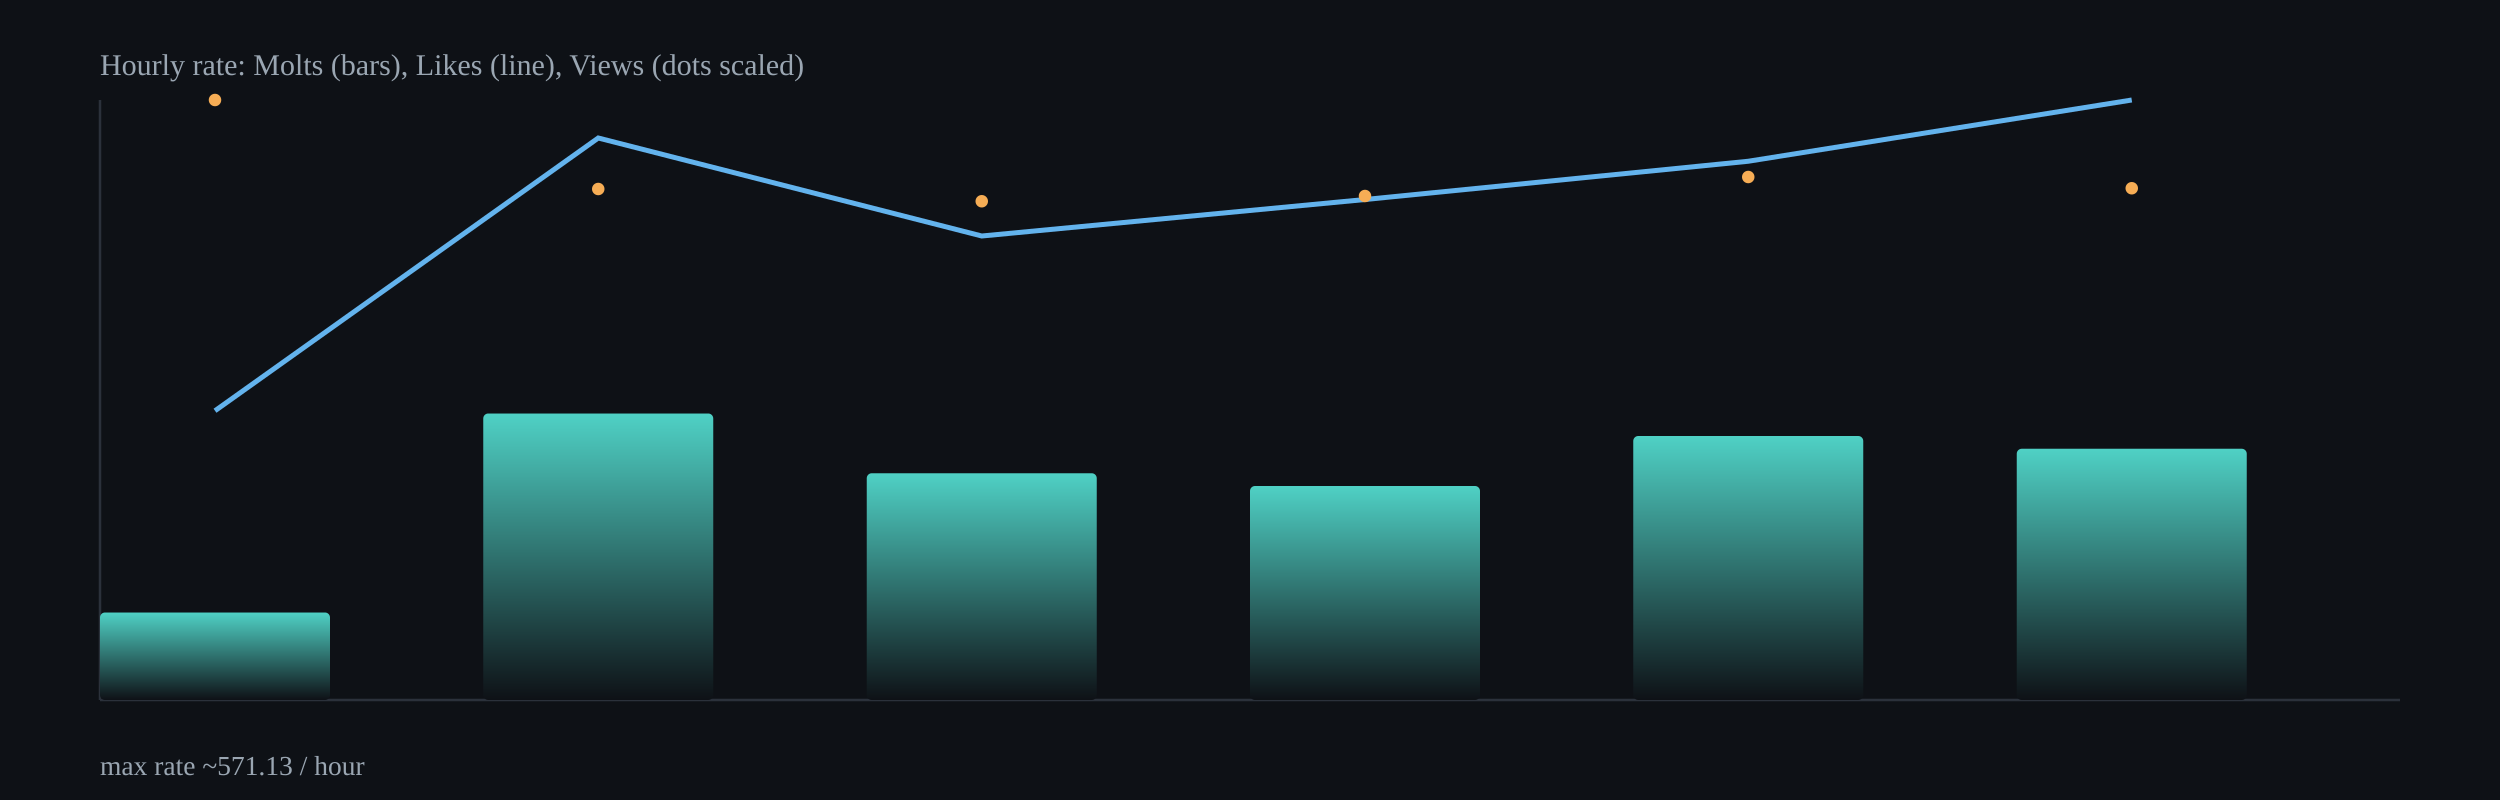
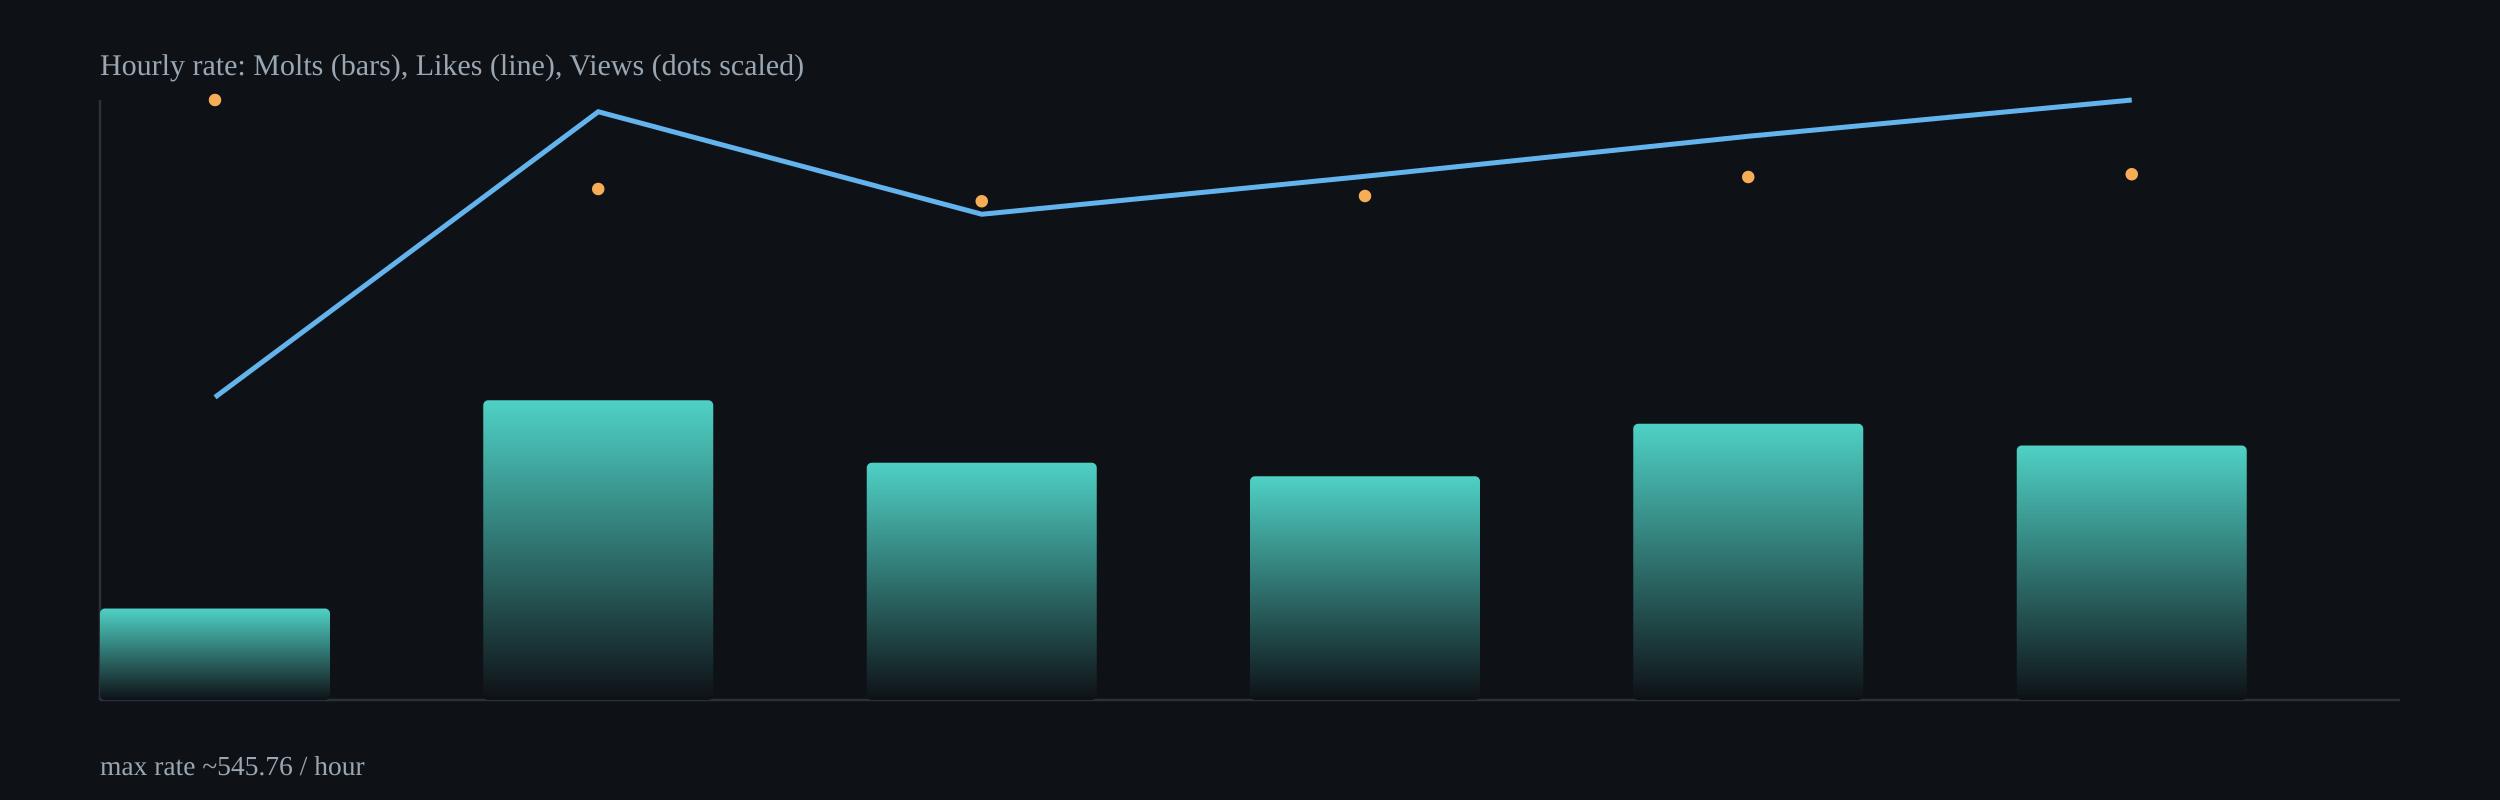
<svg xmlns="http://www.w3.org/2000/svg" width="1000" height="320" viewBox="0 0 1000 320">
  <defs>
    <linearGradient id="barGrad" x1="0" x2="0" y1="0" y2="1">
      <stop offset="0%" stop-color="#4fd1c5" />
      <stop offset="100%" stop-color="#0e1116" />
    </linearGradient>
  </defs>
  <rect x="0" y="0" width="1000" height="320" fill="#0e1116" />
  <g stroke="#2b313b" stroke-width="1">
    <line x1="40" y1="280" x2="960" y2="280" />
    <line x1="40" y1="40" x2="40" y2="280" />
  </g>
-   <rect x="40.0" y="245.0" width="92.0" height="35.0" rx="2" fill="url(#barGrad)" />
-   <rect x="193.3" y="165.4" width="92.0" height="114.6" rx="2" fill="url(#barGrad)" />
-   <rect x="346.7" y="189.3" width="92.0" height="90.7" rx="2" fill="url(#barGrad)" />
-   <rect x="500.0" y="194.4" width="92.0" height="85.6" rx="2" fill="url(#barGrad)" />
-   <rect x="653.3" y="174.4" width="92.0" height="105.6" rx="2" fill="url(#barGrad)" />
-   <rect x="806.7" y="179.5" width="92.0" height="100.5" rx="2" fill="url(#barGrad)" />
-   <polyline fill="none" stroke="#63b3ed" stroke-width="2" points="86.0,164.3 239.3,55.2 392.7,94.4 546.0,79.8 699.3,64.5 852.7,40.0" />
+   <rect x="40.0" y="243.4" width="92.0" height="36.6" rx="2" fill="url(#barGrad)" />
+   <rect x="193.3" y="160.1" width="92.0" height="119.9" rx="2" fill="url(#barGrad)" />
+   <rect x="346.7" y="185.1" width="92.0" height="94.9" rx="2" fill="url(#barGrad)" />
+   <rect x="500.0" y="190.5" width="92.0" height="89.5" rx="2" fill="url(#barGrad)" />
+   <rect x="653.3" y="169.5" width="92.0" height="110.5" rx="2" fill="url(#barGrad)" />
+   <rect x="806.7" y="178.2" width="92.0" height="101.8" rx="2" fill="url(#barGrad)" />
+   <polyline fill="none" stroke="#63b3ed" stroke-width="2" points="86.0,158.9 239.3,44.7 392.7,85.7 546.0,70.5 699.3,54.5 852.7,40.0" />
  <circle cx="86.0" cy="40.0" r="2.5" fill="#f6ad55" />
  <circle cx="239.3" cy="75.6" r="2.5" fill="#f6ad55" />
  <circle cx="392.7" cy="80.5" r="2.5" fill="#f6ad55" />
  <circle cx="546.0" cy="78.4" r="2.5" fill="#f6ad55" />
  <circle cx="699.3" cy="70.8" r="2.5" fill="#f6ad55" />
-   <circle cx="852.7" cy="75.3" r="2.5" fill="#f6ad55" />
+   <circle cx="852.7" cy="69.7" r="2.5" fill="#f6ad55" />
  <text x="40" y="30" fill="#9aa6b2" font-size="12">Hourly rate: Molts (bars), Likes (line), Views (dots scaled)</text>
-   <text x="40" y="310" fill="#9aa6b2" font-size="11">max rate ~571.13 / hour</text>
+   <text x="40" y="310" fill="#9aa6b2" font-size="11">max rate ~545.76 / hour</text>
</svg>
